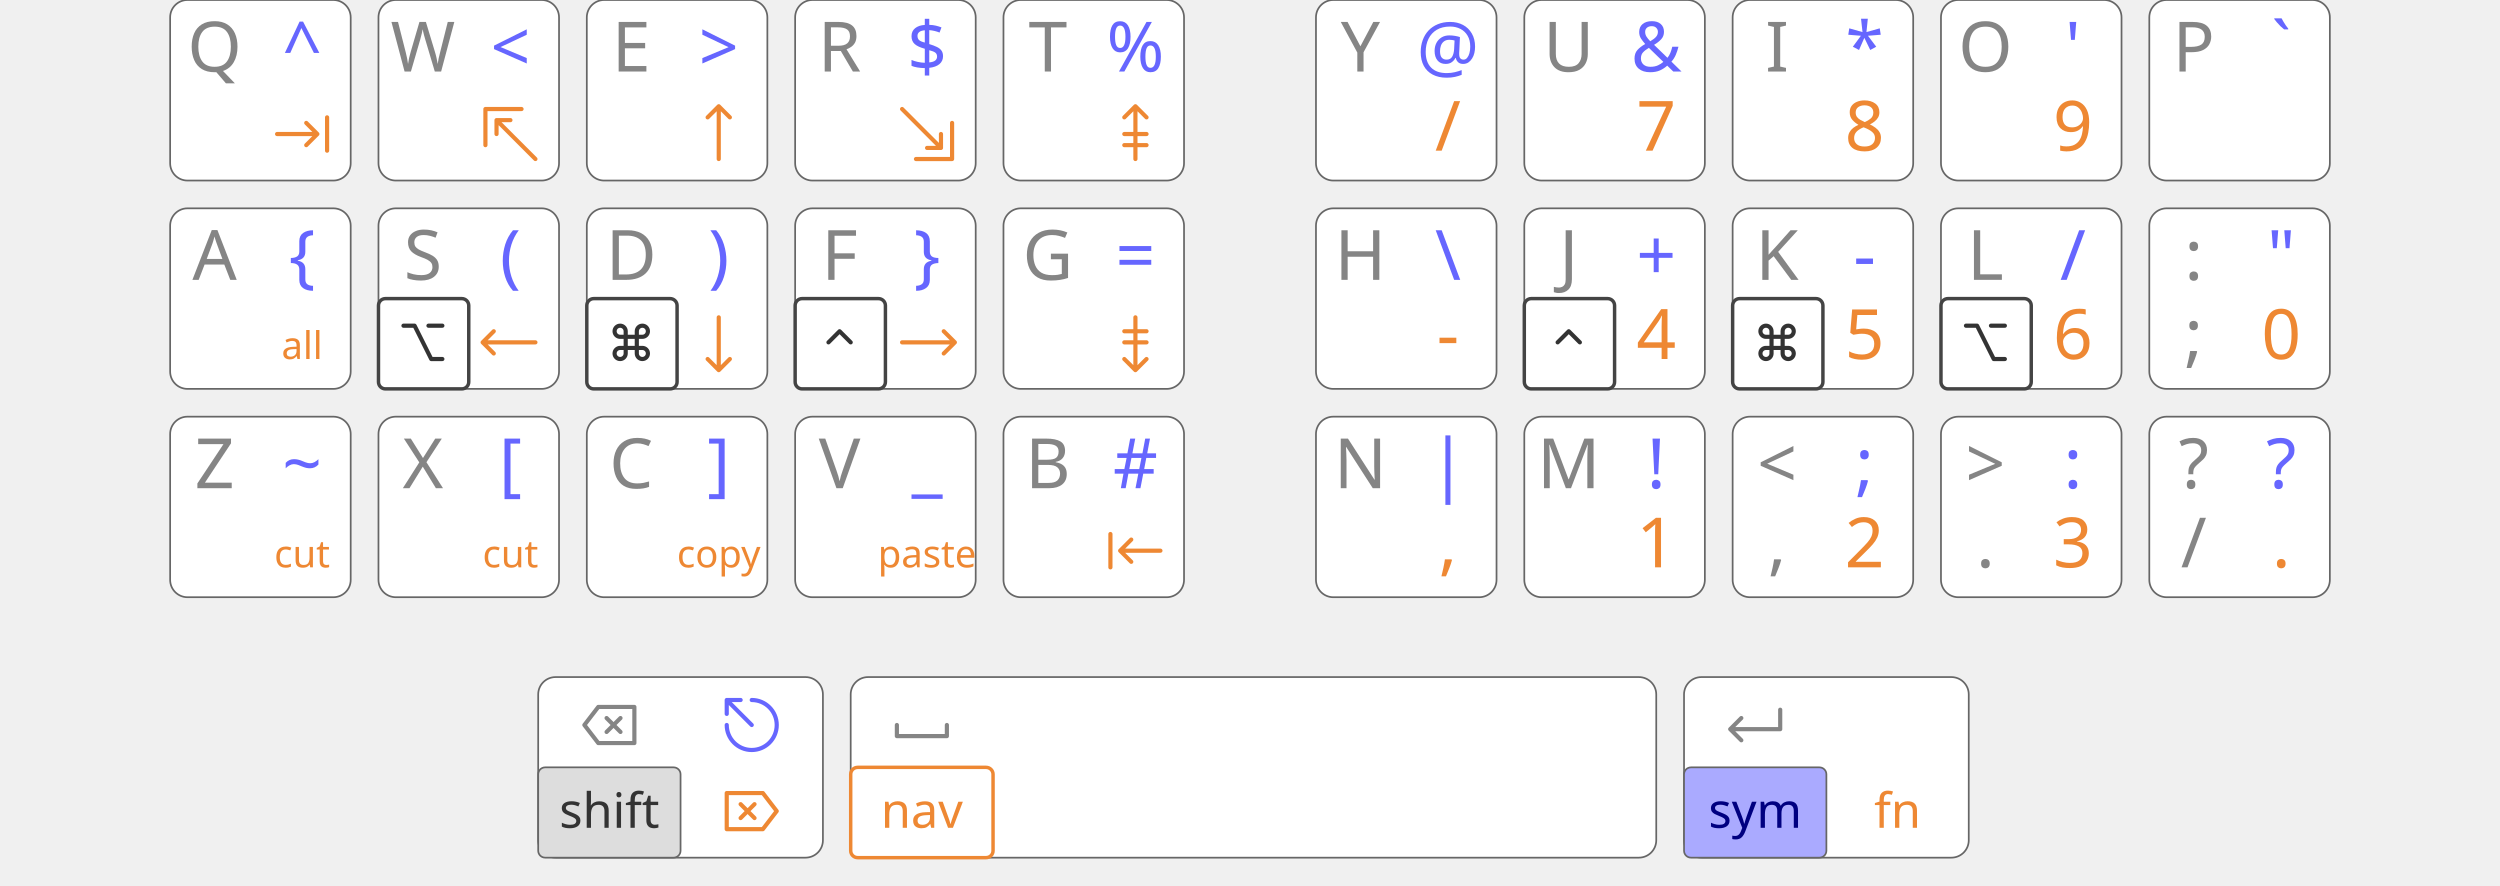
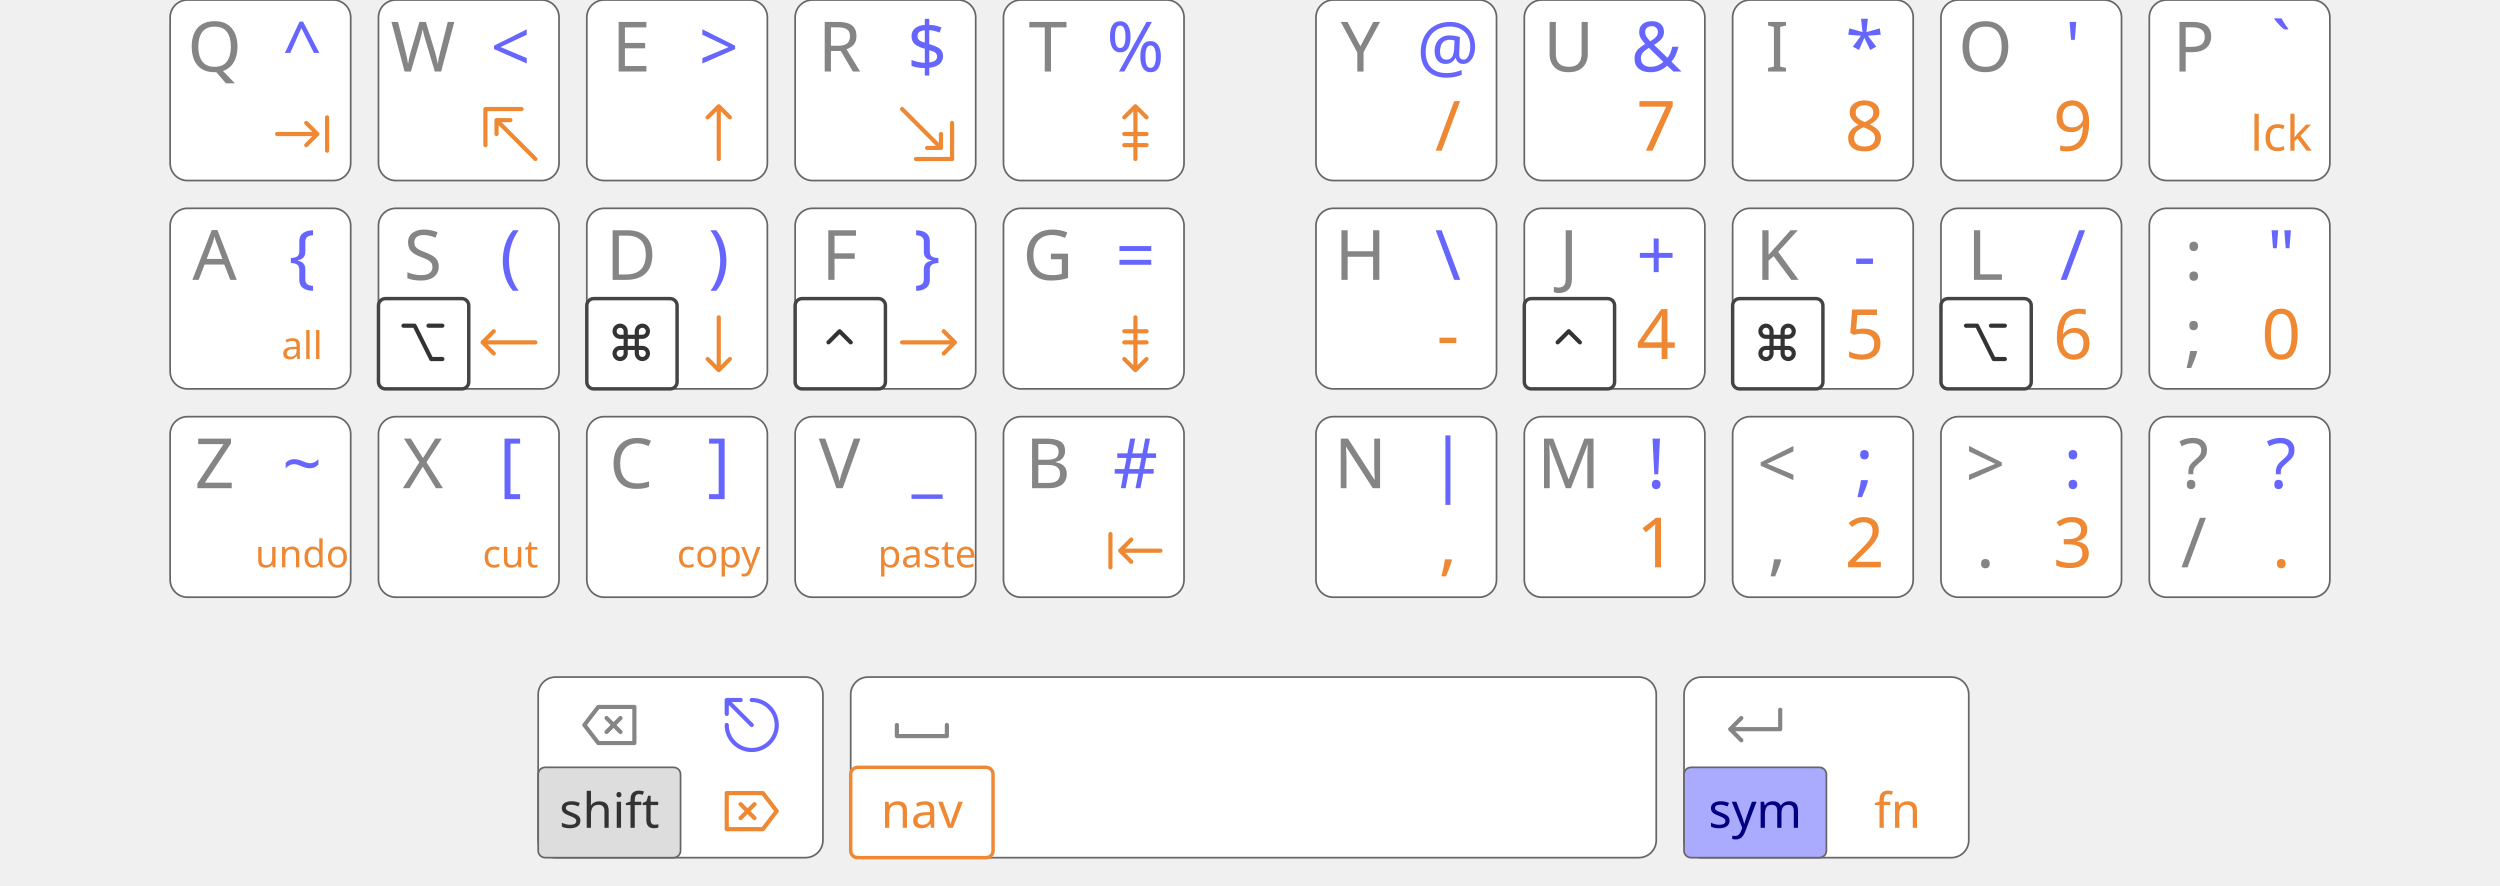
<svg xmlns="http://www.w3.org/2000/svg" viewBox="-45 0 720 255">
  <style>
    :root {
      color-scheme: light dark;
    }

    rect {
      fill: #fff;
      stroke: #666;
      stroke-width: .5px;
    }
    .glyph {
      transform: scale(0.4) translate(-24px, -36px);
      stroke-width: 3px;
      stroke-linecap: round;
      stroke-linejoin: round;
      fill: none;
    }
    text {
      fill: #666;
      font: normal 20px sans-serif;
      text-align: center;
      text-anchor: middle;
    }
    use {
      stroke: #666;
    }

    .specialKey text,
-     .mod, .hrm, .func { font-size: 14px; }
-     .shortcut         { font-size: 11px; }
+     .mod, .hrm, .pc, .func { font-size: 14px; }
+     .shortcut              { font-size: 11px; }

    .func {
      transform: translateX(-1px);
      display: none;
    }

    .dual { transform: translateY(26px); }
    .mod rect.mod { fill: #ddd; }

    text.hrm,
    text.mod  { fill: #333; }
    rect.hrm,
    use.hrm { stroke: #333; }
    text.sym  { fill: #66f; }
    use.sym { stroke: #66f; }
    text.nav  { fill: #e83; }
    use.nav { stroke: #e83; }
    .nav rect.mod { stroke: #e83; stroke-width: 1px; }
         rect.hrm { stroke: #444; stroke-width: 1px; }
    .sym rect.mod { fill: #aaf; }
    .sym text.mod { fill: navy; }

    .level1, .level2 { opacity: 0.8; }

    @media (prefers-color-scheme: dark) {
      rect          { fill: #333; }
      text          { fill: #bbb; }
      use         { stroke: #bbb; }
      use.hrm,
      rect.hrm    { stroke: #eee; }
      text.hrm,
      text.mod      { fill: #eee; }
      text.sym      { fill: #99f; }
      use.sym     { stroke: #99f; }
      .sym rect.mod { fill: #77d; }
      .mod rect.mod { fill: #666; }
    }

    .left  { transform: translateX(  4px); }
    .right { transform: translateX(334px); }

    .row_1 { transform: translateY(  0px); }
    .row_2 { transform: translateY( 60px); }
    .row_3 { transform: translateY(120px); }

    .col_1, .col_6 { transform: translateX(  0px); }
    .col_2, .col_7 { transform: translateX( 60px); }
    .col_3, .col_8 { transform: translateX(120px); }
    .col_4, .col_9 { transform: translateX(180px); }
    .col_5, .col_0 { transform: translateX(240px); }

    .thb_left  { transform: translate(110px, 195px); }
    .thb_space { transform: translate(200px, 195px); }
    .thb_right { transform: translate(440px, 195px); }

    .thb_3 { transform: translate(120px, 195px); }
    .thb_4 { transform: translate(180px, 195px); }
    .thb_5 { transform: translate(240px, 195px); }

    .thb_6 { transform: translate(  0px, 195px); }
    .thb_7 { transform: translate( 60px, 195px); }
    .thb_8 { transform: translate(120px, 195px); }
  </style>
  <defs>
    <path class="glyph" id="glyph_backspace" d="M22,19l10,10 M22,29l10-10 M6,24l10,13h26v-26h-26z" />
    <path class="glyph" id="glyph_delete" d="M16,19l10,10 M16,29l10-10 M42,24l-10,13h-26v-26h26z" />
    <path class="glyph" id="glyph_return" d="M42,13V27H6 m8-8l-8,8l8,8" />
    <path class="glyph" id="glyph_space" d="M42,24V32H6V24" />
    <path class="glyph" id="glyph_escape" d="M24,24l-18-18 m0,10v-10h10 M24,6A18,18,0,1,1,6,24" />
    <path class="glyph" id="glyph_up" d="M24,42v-36 m-8,6l8-8l8,8" />
    <path class="glyph" id="glyph_down" d="M24,6v36 m-8,-6l8,8l8-8" />
    <path class="glyph" id="glyph_pgup" d="M16,32h16 M16,24h16 M24,42v-36 m-8,6l8-8l8,8" />
    <path class="glyph" id="glyph_pgdown" d="M16,16h16 M16,24h16 M24,6v36 m-8,-6l8,8l8-8" />
    <path class="glyph" id="glyph_left" d="M42,24h-36 m6-8l-8,8l8,8" />
    <path class="glyph" id="glyph_right" d="M6,24h36 m-6-8l8,8l-8,8" />
    <path class="glyph" id="glyph_tab" d="M6,24h27 m-6-8l8,8l-8,8 M42,12V36" />
    <path class="glyph" id="glyph_btab" d="M42,24h-27 m6-8l-8,8l8,8 M6,12V36" />
    <path class="glyph" id="glyph_home" d="M42,42l-28-28 m0,10v-10h10 m8-8h-26v26" />
    <path class="glyph" id="glyph_end" d="M6,6l28,28 m0-10v10h-10 m-8,8h26v-26" />
    <path class="glyph" id="glyph_prev" d="M24,6A18,18,0,1,1,24,42A18,18,0,1,1,24,6 M26,16l-8,8l8,8" />
    <path class="glyph" id="glyph_next" d="M24,6A18,18,0,1,1,24,42A18,18,0,1,1,24,6 M22,16l8,8l-8,8" />
    <path class="glyph" id="glyph_shift" d="M23,7l14,20h-7v16h-14v-16h-7l14,-20" />
    <path class="glyph" id="glyph_caps" d="M24,7l14,20h-7v6h-14v-6h-7l14,-20 M31,38v5h-14v-5z" />
    <path class="glyph" id="glyph_command" d="M20,16v16A4,4,0,1,1,16,28h16A4,4,0,1,1,28,32v-16A4,4,0,1,1,32,20h-16A4,4,0,1,1,20,16" />
    <path class="glyph" id="glyph_option" d="M10,12h8l12,24h8 M28,12h10" />
    <path class="glyph" id="glyph_control" d="M16,24l8-8l8,8" />
  </defs>
  <g class="left">
    <g class="col_1">
      <g class="row_1">
        <rect width="52" height="52" rx="5" ry="5" />
        <text x="12.8" y="20.6" class="level2">Q</text>
        <text x="38.0" y="20.6" class="sym">^</text>
        <text x="38.0" y="43.4" class="nav func">F1</text>
        <use x="38.0" y="43.4" class="nav" href="#glyph_tab" />
      </g>
      <g class="row_2">
        <rect width="52" height="52" rx="5" ry="5" />
        <text x="12.8" y="20.6" class="level2">A</text>
        <text x="38.0" y="20.6" class="sym">{</text>
        <text x="38.0" y="43.4" class="nav func">F5</text>
        <text x="38.0" y="43.4" class="nav shortcut">all</text>
      </g>
      <g class="row_3">
        <rect width="52" height="52" rx="5" ry="5" />
        <text x="12.8" y="20.6" class="level2">Z</text>
        <text x="38.0" y="20.6" class="sym">~</text>
        <text x="38.0" y="43.4" class="nav func">F9</text>
-         <text x="38.0" y="43.4" class="nav shortcut">cut</text>
+         <text x="38.0" y="43.4" class="nav shortcut">undo</text>
      </g>
    </g>
    <g class="col_2">
      <g class="row_1">
        <rect width="52" height="52" rx="5" ry="5" />
        <text x="12.8" y="20.6" class="level2">W</text>
        <text x="38.0" y="20.6" class="sym">&lt;</text>
        <text x="38.0" y="43.4" class="nav func">F2</text>
        <use x="38.0" y="43.4" class="nav" href="#glyph_home" />
      </g>
      <g class="row_2">
        <rect width="52" height="52" rx="5" ry="5" />
        <rect width="26" height="26" rx="2" ry="2" class="dual hrm" />
        <text x="12.8" y="20.6" class="level2">S</text>
        <text x="38.0" y="20.6" class="sym">(</text>
        <text x="38.0" y="43.4" class="nav func">F6</text>
        <use x="38.0" y="43.4" class="nav" href="#glyph_left" />
        <use x="12.8" y="43.4" class="hrm" href="#glyph_option" />
      </g>
      <g class="row_3">
        <rect width="52" height="52" rx="5" ry="5" />
        <text x="12.8" y="20.6" class="level2">X</text>
        <text x="38.0" y="20.6" class="sym">[</text>
        <text x="38.0" y="43.4" class="nav func">F10</text>
        <text x="38.0" y="43.4" class="nav shortcut">cut</text>
      </g>
    </g>
    <g class="col_3">
      <g class="row_1">
        <rect width="52" height="52" rx="5" ry="5" />
        <text x="12.8" y="20.6" class="level2">E</text>
        <text x="38.0" y="20.6" class="sym">&gt;</text>
        <text x="38.0" y="43.4" class="nav func">F3</text>
        <use x="38.0" y="43.4" class="nav" href="#glyph_up" />
      </g>
      <g class="row_2">
        <rect width="52" height="52" rx="5" ry="5" />
        <rect width="26" height="26" rx="2" ry="2" class="dual hrm" />
        <text x="12.8" y="20.6" class="level2">D</text>
        <text x="38.0" y="20.6" class="sym">)</text>
        <text x="38.0" y="43.4" class="nav func">F7</text>
        <use x="38.0" y="43.4" class="nav" href="#glyph_down" />
        <use x="12.8" y="43.4" class="hrm" href="#glyph_command" />
      </g>
      <g class="row_3">
        <rect width="52" height="52" rx="5" ry="5" />
        <text x="12.8" y="20.6" class="level2">C</text>
        <text x="38.0" y="20.6" class="sym">]</text>
        <text x="38.0" y="43.4" class="nav func">F11</text>
        <text x="38.0" y="43.4" class="nav shortcut">copy</text>
      </g>
    </g>
    <g class="col_4">
      <g class="row_1">
        <rect width="52" height="52" rx="5" ry="5" />
        <text x="12.8" y="20.6" class="level2">R</text>
        <text x="38.0" y="20.6" class="sym">$</text>
        <text x="38.0" y="43.4" class="nav func">F4</text>
        <use x="38.0" y="43.4" class="nav" href="#glyph_end" />
      </g>
      <g class="row_2">
        <rect width="52" height="52" rx="5" ry="5" />
        <rect width="26" height="26" rx="2" ry="2" class="dual hrm" />
        <text x="12.8" y="20.6" class="level2">F</text>
        <text x="38.0" y="20.6" class="sym">}</text>
        <text x="38.0" y="43.4" class="nav func">F8</text>
        <use x="38.0" y="43.4" class="nav" href="#glyph_right" />
        <use x="12.8" y="43.4" class="hrm" href="#glyph_control" />
      </g>
      <g class="row_3">
        <rect width="52" height="52" rx="5" ry="5" />
        <text x="12.8" y="20.6" class="level2">V</text>
        <text x="38.0" y="20.6" class="sym">_</text>
        <text x="38.0" y="43.4" class="nav func">F12</text>
        <text x="38.0" y="43.4" class="nav shortcut">paste</text>
      </g>
    </g>
    <g class="col_5">
      <g class="row_1">
        <rect width="52" height="52" rx="5" ry="5" />
        <text x="12.8" y="20.6" class="level2">T</text>
        <text x="38.0" y="20.6" class="sym">%</text>
        <use x="38.0" y="43.4" class="nav" href="#glyph_pgup" />
      </g>
      <g class="row_2">
        <rect width="52" height="52" rx="5" ry="5" />
        <text x="12.8" y="20.6" class="level2">G</text>
        <text x="38.0" y="20.6" class="sym">=</text>
        <use x="38.0" y="43.4" class="nav" href="#glyph_pgdown" />
      </g>
      <g class="row_3">
        <rect width="52" height="52" rx="5" ry="5" />
        <text x="12.8" y="20.6" class="level2">B</text>
        <text x="38.0" y="20.6" class="sym">#</text>
        <use x="38.0" y="43.4" class="nav" href="#glyph_btab" />
      </g>
    </g>
  </g>
  <g class="right">
    <g class="col_6">
      <g class="row_1">
        <rect width="52" height="52" rx="5" ry="5" />
        <text x="12.8" y="20.6" class="level2">Y</text>
        <text x="38.0" y="20.6" class="sym">@</text>
        <text x="38.0" y="43.4" class="nav">/</text>
      </g>
      <g class="row_2">
        <rect width="52" height="52" rx="5" ry="5" />
        <text x="12.8" y="20.6" class="level2">H</text>
        <text x="38.0" y="20.6" class="sym">\</text>
        <text x="38.0" y="43.4" class="nav">-</text>
      </g>
      <g class="row_3">
        <rect width="52" height="52" rx="5" ry="5" />
        <text x="12.8" y="20.6" class="level2">N</text>
        <text x="38.0" y="20.6" class="sym">|</text>
        <text x="38.0" y="43.4" class="nav">,</text>
      </g>
    </g>
    <g class="col_7">
      <g class="row_1">
        <rect width="52" height="52" rx="5" ry="5" />
        <text x="12.8" y="20.6" class="level2">U</text>
        <text x="38.0" y="20.6" class="sym">&amp;</text>
        <text x="38.0" y="43.4" class="nav">7</text>
      </g>
      <g class="row_2">
        <rect width="52" height="52" rx="5" ry="5" />
        <rect width="26" height="26" rx="2" ry="2" class="dual hrm" />
        <use x="12.8" y="43.4" class="hrm" href="#glyph_control" />
        <text x="12.8" y="20.6" class="level2">J</text>
        <text x="38.0" y="20.6" class="sym">+</text>
        <text x="38.0" y="43.4" class="nav">4</text>
      </g>
      <g class="row_3">
        <rect width="52" height="52" rx="5" ry="5" />
        <text x="12.8" y="20.6" class="level2">M</text>
        <text x="38.0" y="20.6" class="sym">!</text>
        <text x="38.0" y="43.4" class="nav">1</text>
      </g>
    </g>
    <g class="col_8">
      <g class="row_1">
        <rect width="52" height="52" rx="5" ry="5" />
        <text x="12.8" y="20.6" class="level2">I</text>
        <text x="38.0" y="20.6" class="sym">*</text>
        <text x="38.0" y="43.4" class="nav">8</text>
      </g>
      <g class="row_2">
        <rect width="52" height="52" rx="5" ry="5" />
        <rect width="26" height="26" rx="2" ry="2" class="dual hrm" />
        <use x="12.8" y="43.4" class="hrm" href="#glyph_command" />
        <text x="12.8" y="20.6" class="level2">K</text>
        <text x="38.0" y="20.6" class="sym">-</text>
        <text x="38.0" y="43.4" class="nav">5</text>
      </g>
      <g class="row_3">
        <rect width="52" height="52" rx="5" ry="5" />
        <text x="12.8" y="43.4" class="level1">,</text>
        <text x="12.8" y="20.6" class="level2">&lt;</text>
        <text x="38.0" y="20.6" class="sym">;</text>
        <text x="38.0" y="43.4" class="nav">2</text>
      </g>
    </g>
    <g class="col_9">
      <g class="row_1">
        <rect width="52" height="52" rx="5" ry="5" />
        <text x="12.8" y="20.6" class="level2">O</text>
        <text x="38.0" y="20.6" class="sym">'</text>
        <text x="38.0" y="43.4" class="nav">9</text>
      </g>
      <g class="row_2">
        <rect width="52" height="52" rx="5" ry="5" />
        <rect width="26" height="26" rx="2" ry="2" class="dual hrm" />
        <use x="12.8" y="43.4" class="hrm" href="#glyph_option" />
        <text x="12.8" y="20.6" class="level2">L</text>
        <text x="38.0" y="20.6" class="sym">/</text>
        <text x="38.0" y="43.4" class="nav">6</text>
      </g>
      <g class="row_3">
        <rect width="52" height="52" rx="5" ry="5" />
        <text x="12.8" y="43.4" class="level1">.</text>
        <text x="12.8" y="20.6" class="level2">&gt;</text>
        <text x="38.0" y="20.6" class="sym">:</text>
        <text x="38.0" y="43.4" class="nav">3</text>
      </g>
    </g>
    <g class="col_0">
      <g class="row_1">
        <rect width="52" height="52" rx="5" ry="5" />
        <text x="12.8" y="20.6" class="level2">P</text>
        <text x="38.0" y="20.6" class="sym">`</text>
-         <text x="38.0" y="43.4" class="nav" />
+         <text x="38.0" y="43.4" class="nav pc">lck</text>
      </g>
      <g class="row_2">
        <rect width="52" height="52" rx="5" ry="5" />
        <text x="12.8" y="43.4" class="level1">;</text>
        <text x="12.8" y="20.6" class="level2">:</text>
        <text x="38.0" y="20.6" class="sym">"</text>
        <text x="38.0" y="43.4" class="nav">0</text>
      </g>
      <g class="row_3">
        <rect width="52" height="52" rx="5" ry="5" />
        <text x="12.8" y="43.4" class="level1">/</text>
        <text x="12.8" y="20.6" class="level2">?</text>
        <text x="38.0" y="20.6" class="sym">?</text>
        <text x="38.0" y="43.4" class="nav">.</text>
      </g>
    </g>
  </g>
  <g class="thb_left specialKey mod">
    <g>
      <rect width="82" height="52" rx="5" ry="5" />
      <rect width="41" height="26" rx="2" ry="2" class="dual mod" />
      <text x="20.5" y="43.4" class="mod">shift</text>
      <use x="61.5" y="43.4" class="nav" href="#glyph_delete" />
      <use x="61.5" y="18.6" class="sym" href="#glyph_escape" />
      <use x="20.5" y="18.6" class="level2" href="#glyph_backspace" />
    </g>
  </g>
  <g class="thb_space specialKey nav">
    <g>
      <rect width="232" height="52" rx="5" ry="5" />
      <rect width="41" height="26" rx="2" ry="2" class="dual mod" />
      <text x="20.5" y="43.4" class="nav">nav</text>
      <use x="20.5" y="18.6" class="level2" href="#glyph_space" />
    </g>
  </g>
  <g class="thb_right specialKey sym">
    <g>
      <rect width="82" height="52" rx="5" ry="5" />
      <rect width="41" height="26" rx="2" ry="2" class="dual mod" />
      <text x="20.5" y="43.4" class="mod">sym</text>
      <text x="61.5" y="43.4" class="nav">fn</text>
      <use x="20.5" y="18.6" class="level2" href="#glyph_return" />
    </g>
  </g>
</svg>
